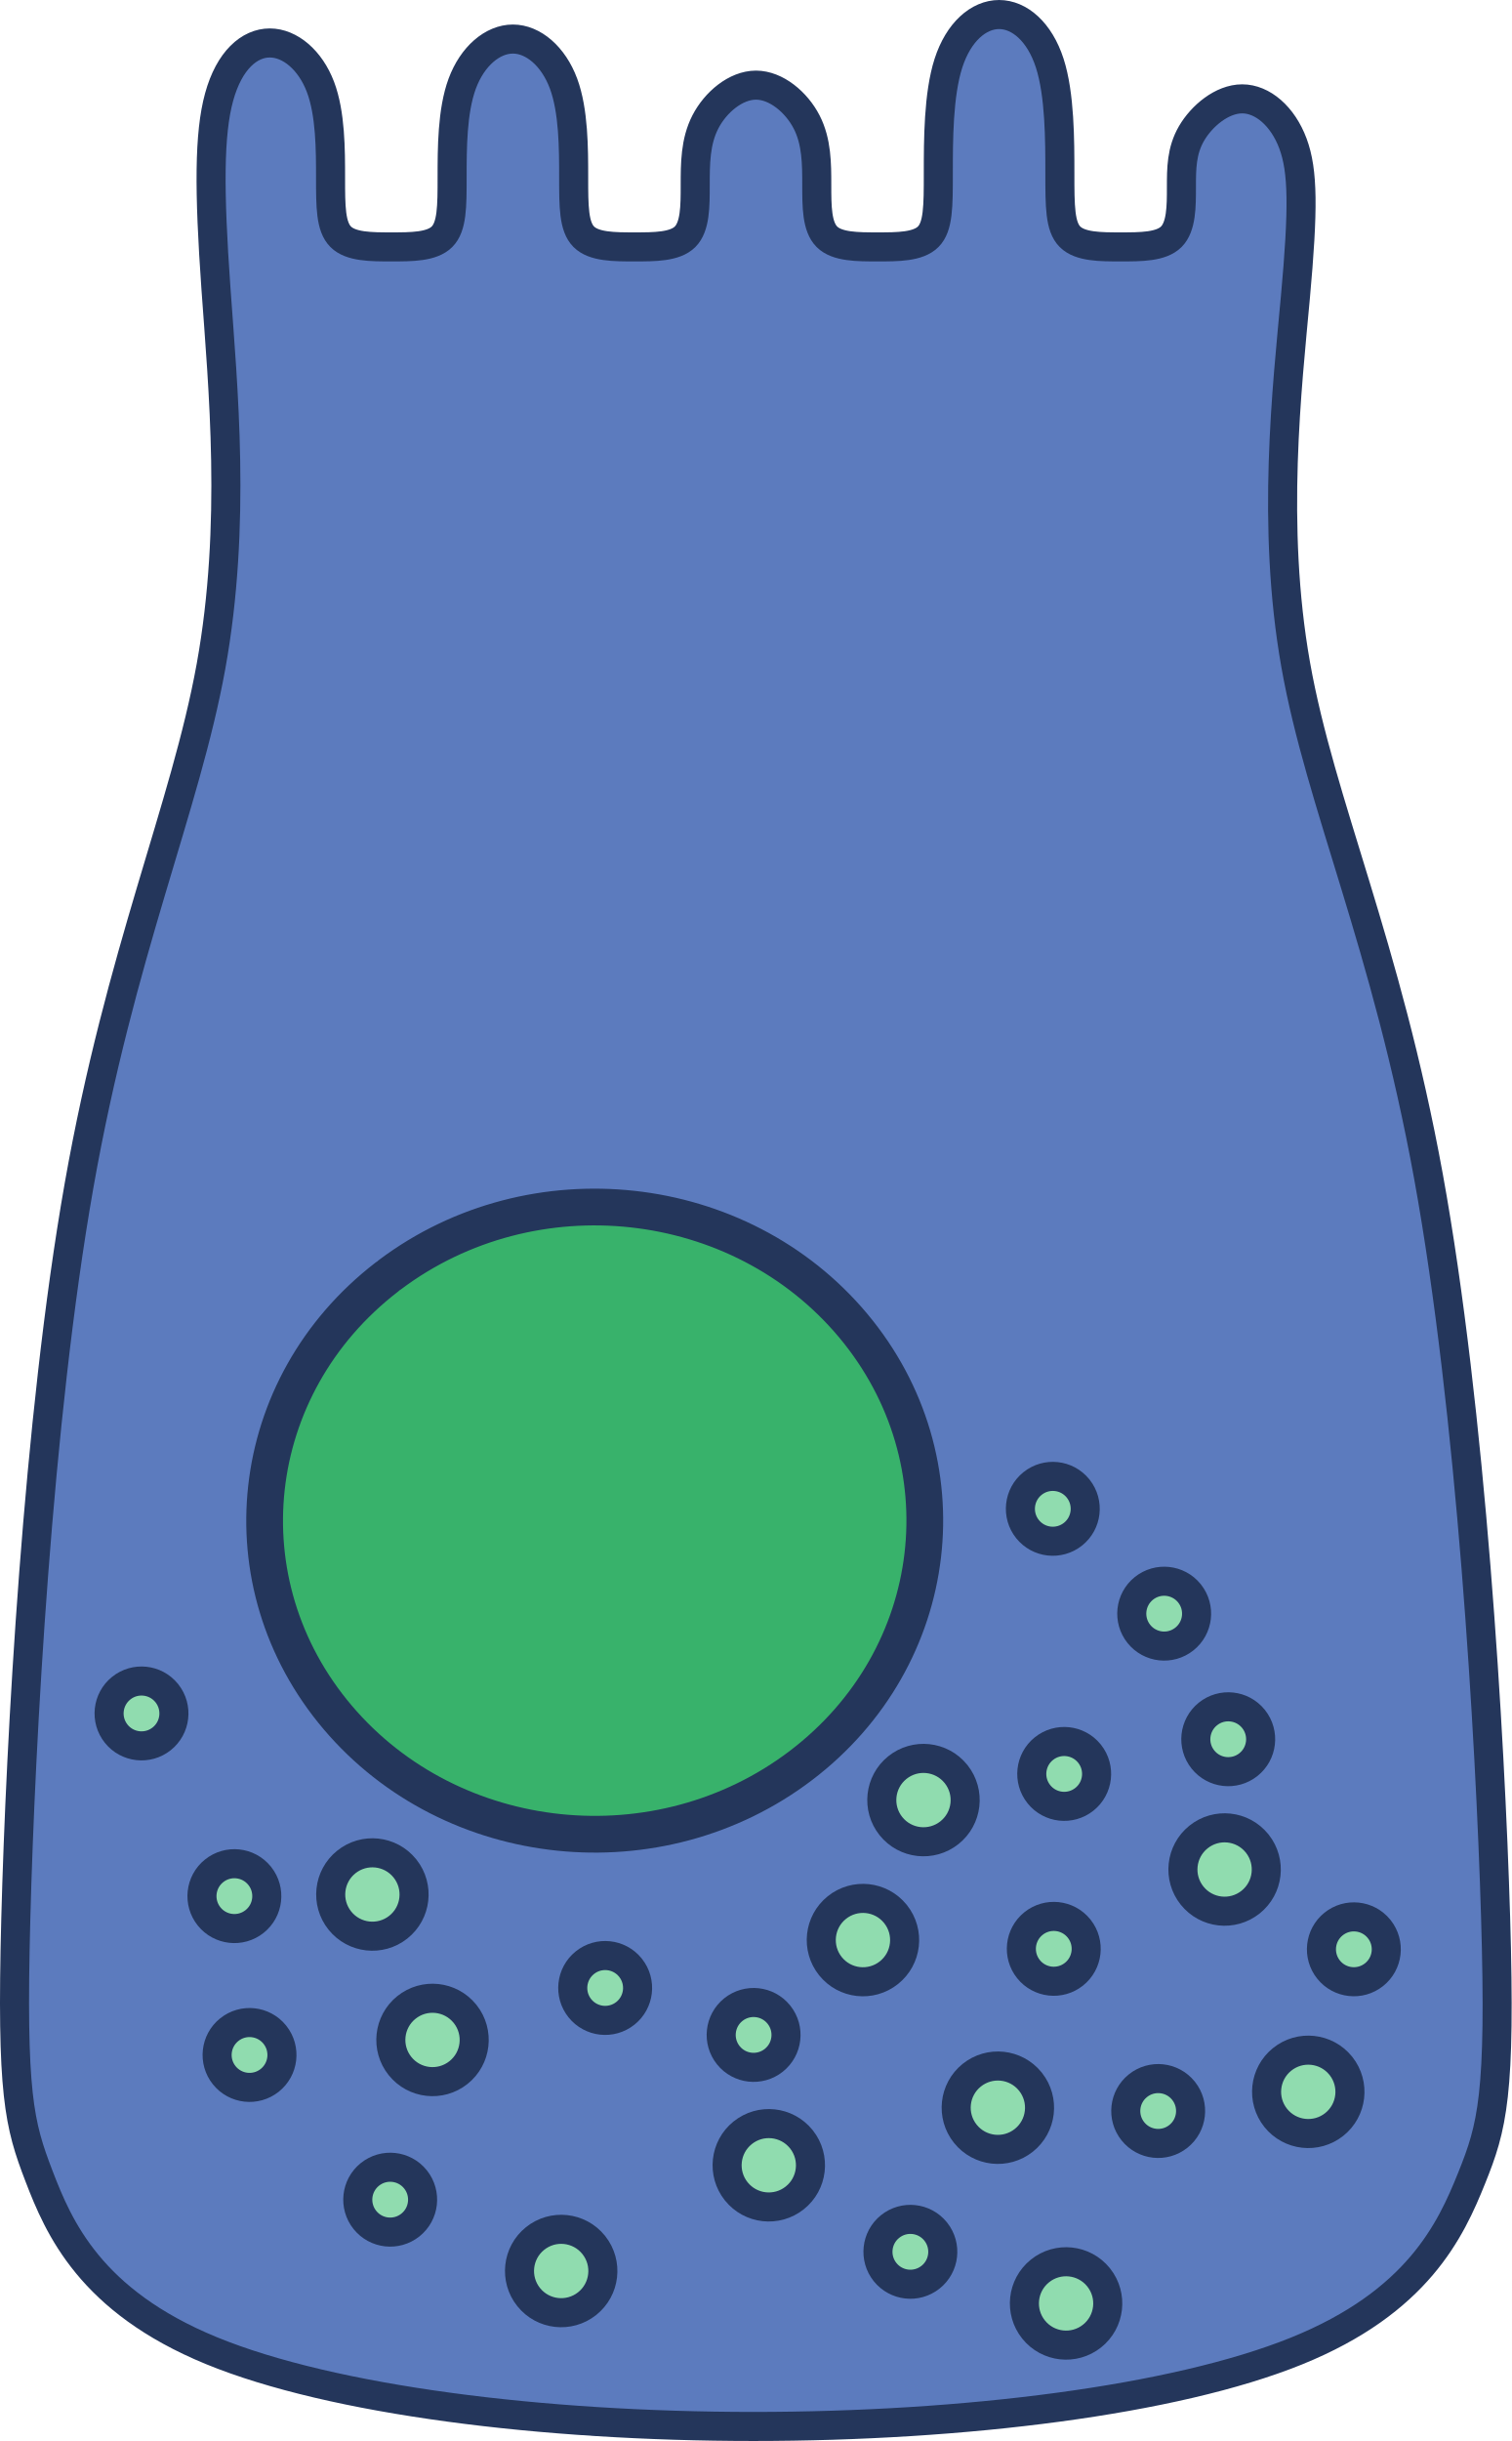
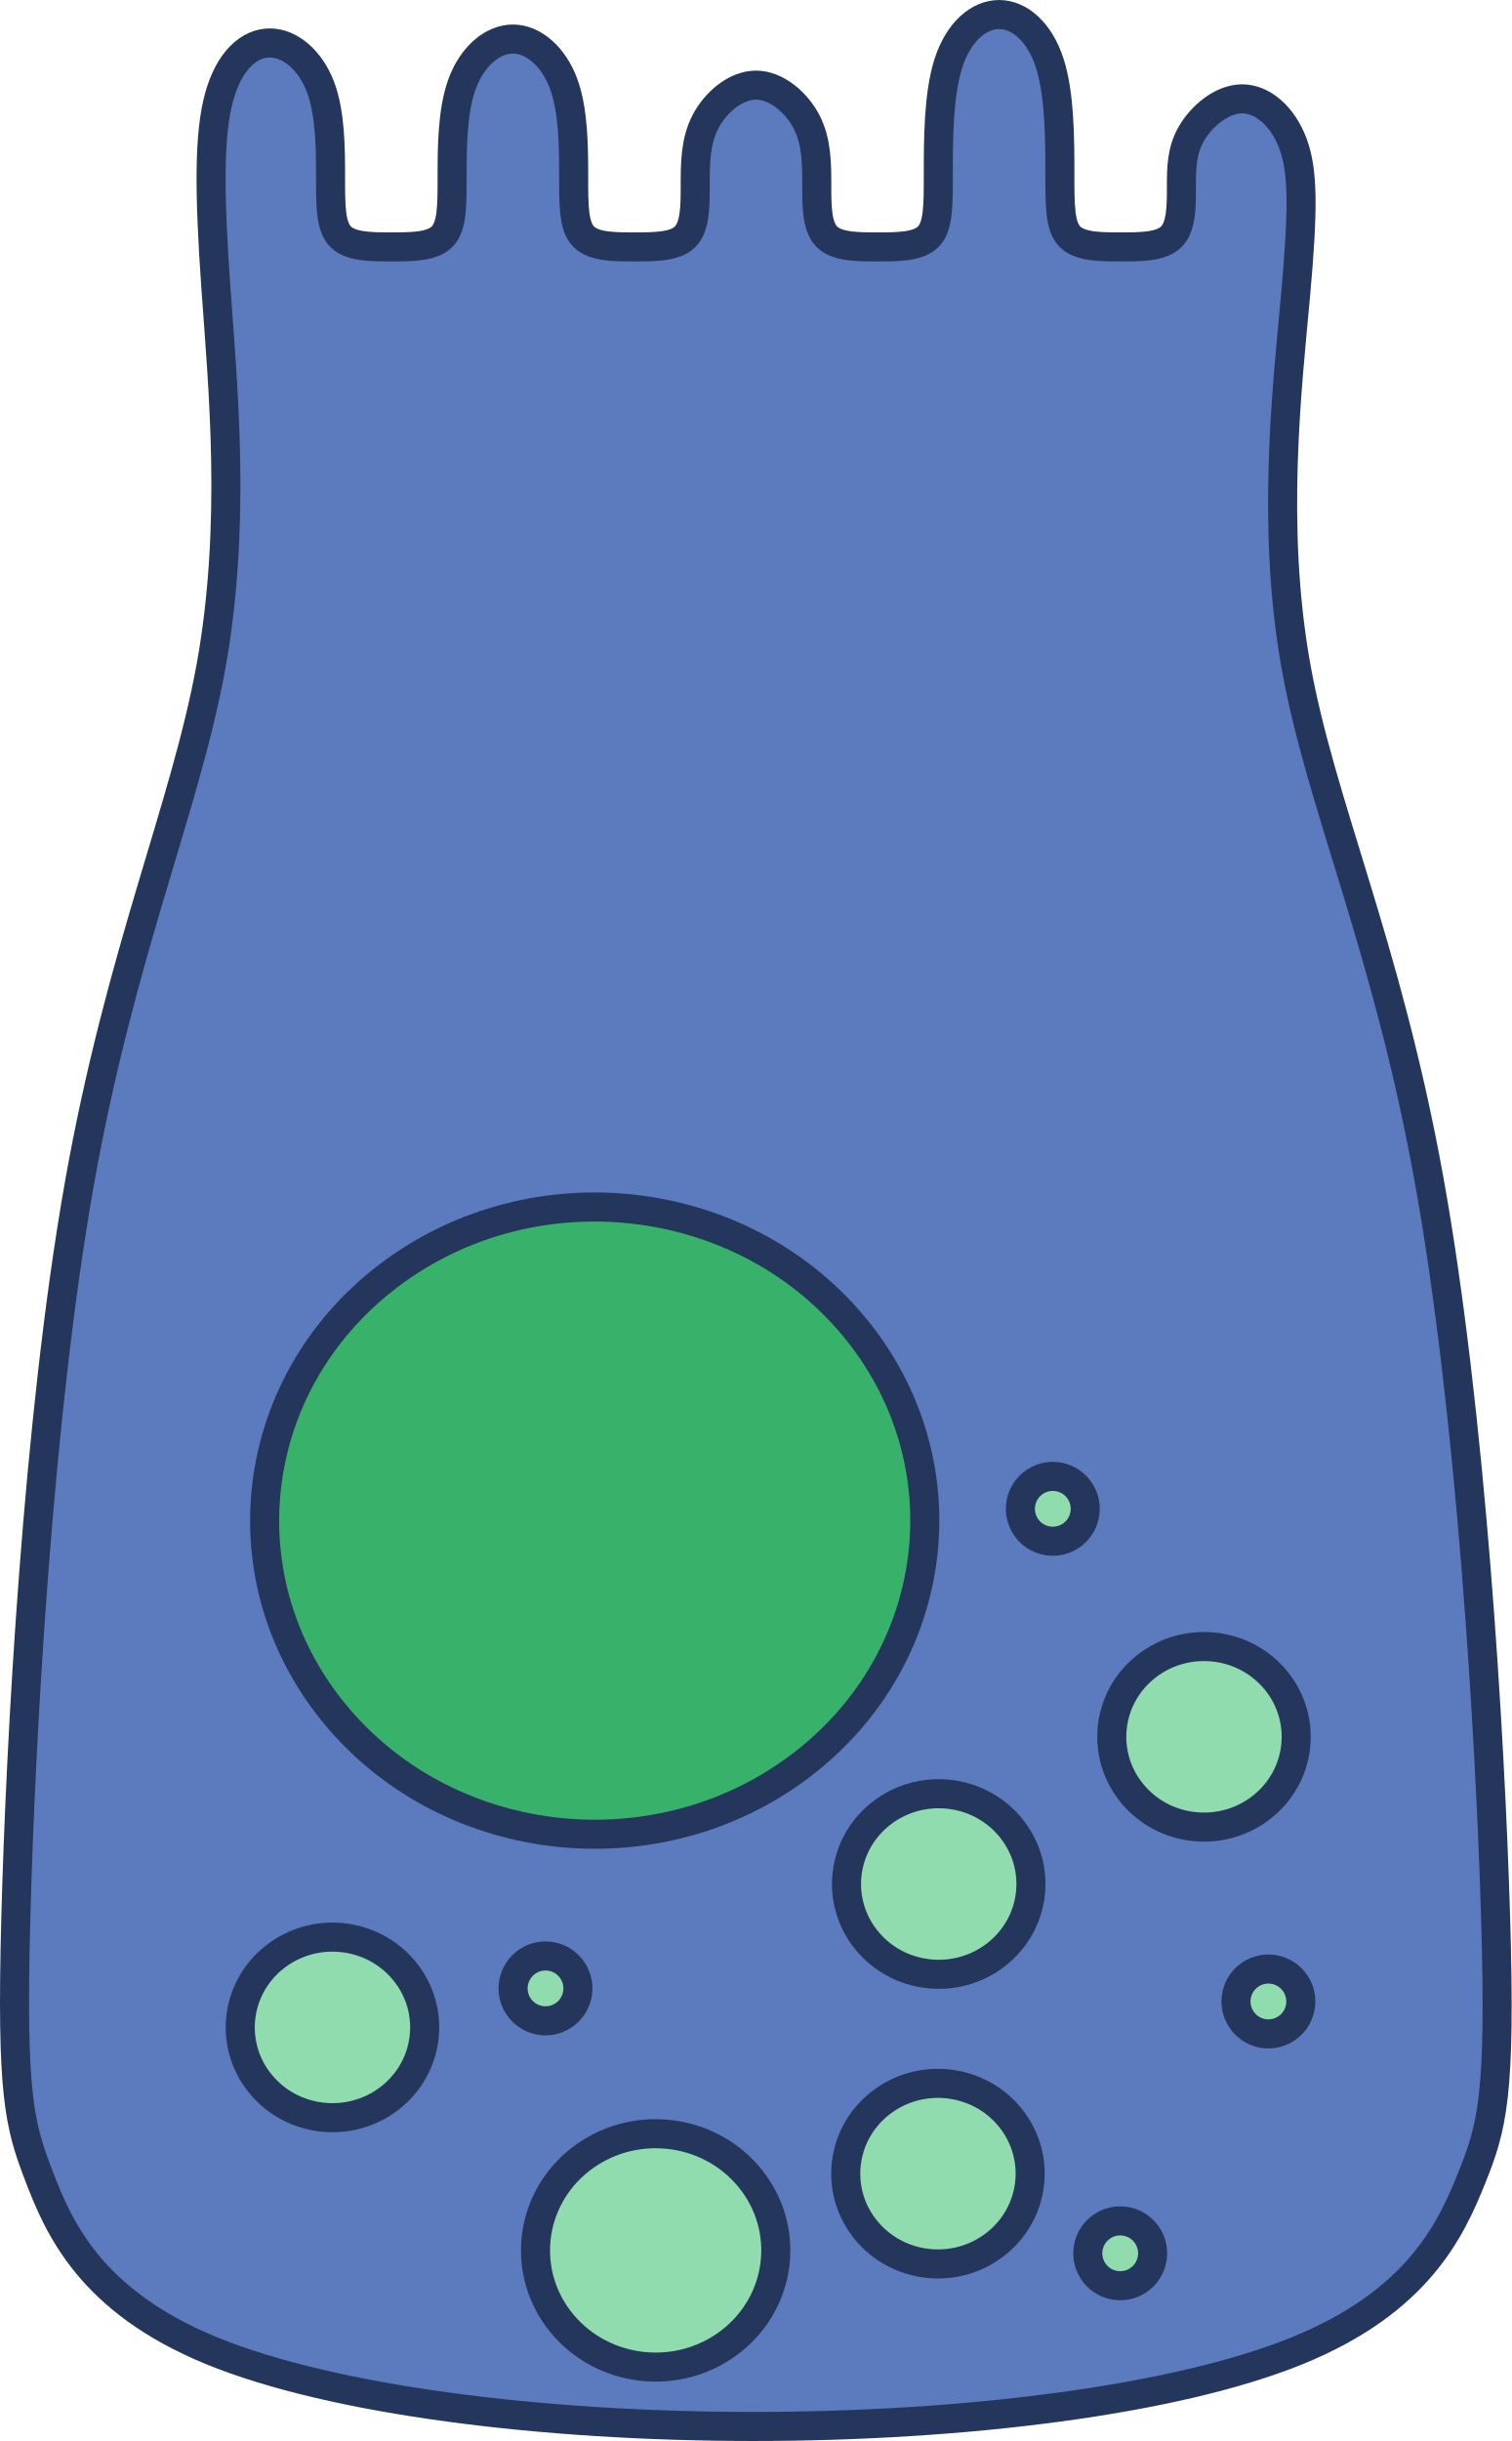
<svg xmlns="http://www.w3.org/2000/svg" width="78.054mm" height="126.002mm" viewBox="0 0 78.054 126.002" version="1.1" id="svg1">
  <defs id="defs1">
    </defs>
-   <g id="layer1" transform="translate(-66.10793,-83.79083)">
-     <g id="g7" transform="translate(-1166.727,-926.8329)">
-       <g id="g134-9-38" style="stroke:#24365b;stroke-width:2.823;stroke-dasharray:none;stroke-opacity:1" transform="matrix(0.531441,0,0,0.531441,1009.363,287.6478)">
-         <path id="path133-8-0" style="font-variation-settings:normal;opacity:1;fill:#5c7bbe;fill-opacity:1;stroke:#24365b;stroke-width:9.56;stroke-linecap:butt;stroke-linejoin:bevel;stroke-miterlimit:4;stroke-dasharray:none;stroke-dashoffset:0;stroke-opacity:1;stop-color:#000000;stop-opacity:1" d="m 1037.497,1161.177 c -2.648,29.147 -8.015,74.968 0.108,120.789 8.123,45.821 29.735,91.642 43.711,168.413 13.975,76.771 20.313,184.493 22.07,243.433 1.758,58.94 -1.065,69.098 -7.892,86.055 -6.828,16.957 -17.66,40.712 -57.72,56.891 -40.059,16.179 -109.345,24.782 -178.631,24.782 -69.286,0 -138.571,-8.603 -178.397,-24.959 -39.826,-16.355 -50.191,-40.463 -56.697,-57.42 -6.506,-16.957 -9.152,-26.762 -7.623,-84.766 1.528,-58.004 7.23,-164.205 20.796,-241.036 13.566,-76.831 34.996,-124.29 43.436,-170.87 8.44,-46.581 3.891,-92.283 1.617,-124.435 -2.275,-32.152 -2.275,-50.753 1.059,-62.876 3.333,-12.123 10,-17.767 16.667,-17.767 6.667,0 13.333,5.644 16.667,14.434 3.333,8.79 3.333,20.724 3.333,30.025 0,9.301 0,15.967 3.333,19.301 3.333,3.333 10,3.333 16.667,3.333 6.667,0 13.333,0 16.667,-3.333 3.333,-3.333 3.333,-10 3.333,-19.515 0,-9.515 0,-21.878 3.333,-30.882 3.333,-9.004 10,-14.648 16.667,-14.648 6.667,0 13.333,5.644 16.667,14.648 3.333,9.004 3.333,21.367 3.333,30.883 0,9.515 0,16.181 3.333,19.515 3.333,3.333 10,3.333 16.667,3.333 6.667,0 13.333,0 16.667,-3.333 3.333,-3.333 3.333,-10 3.333,-16.988 0,-6.988 0,-14.298 3.333,-20.775 3.333,-6.477 10,-12.122 16.667,-12.122 6.667,0 13.333,5.644 16.667,12.122 3.333,6.477 3.333,13.787 3.333,20.775 0,6.988 0,13.655 3.333,16.988 3.333,3.333 10,3.333 16.667,3.333 6.667,0 13.333,0 16.667,-3.333 3.333,-3.333 3.333,-10 3.333,-20.859 0,-10.86 0,-25.911 3.333,-36.259 3.333,-10.348 10,-15.993 16.667,-15.993 6.667,0 13.333,5.644 16.667,15.993 3.333,10.348 3.333,25.4 3.333,36.259 0,10.859 0,17.526 3.333,20.859 3.333,3.333 10,3.333 16.667,3.333 6.667,0 13.333,0 16.667,-3.333 3.333,-3.333 3.333,-10 3.333,-16.236 0,-6.236 0,-12.042 3.333,-17.767 3.333,-5.725 10,-11.369 16.667,-11.369 6.667,0 13.333,5.644 16.703,14.703 3.369,9.058 3.442,21.531 0.794,50.677 z" transform="matrix(0.295245,0,0,0.295245,240.0421,1046.479)" />
-         <path style="fill:#38b26b;fill-opacity:1;fill-rule:evenodd;stroke:#24365b;stroke-width:3.569;stroke-linecap:round;stroke-linejoin:bevel;stroke-dasharray:none;stroke-dashoffset:107.717;stroke-opacity:1" id="path134-8-97" d="m -1484.203,458.407 a 30.46,32.07 0 0 1 -4.945,44.977 30.46,32.07 0 0 1 -42.735,-5.055 30.46,32.07 0 0 1 4.657,-45.011 30.46,32.07 0 0 1 42.766,4.752" transform="rotate(-90)" />
-         <path style="fill:#90dcaf;fill-opacity:1;fill-rule:evenodd;stroke:#24365b;stroke-width:2.823;stroke-linecap:round;stroke-linejoin:bevel;stroke-dasharray:none;stroke-dashoffset:107.717;stroke-opacity:1" id="path141-5-48" d="m 447.218,1558.054 a 3.15,3.15 0 0 1 -0.511,4.418 3.15,3.15 0 0 1 -4.419,-0.496 3.15,3.15 0 0 1 0.482,-4.421 3.15,3.15 0 0 1 4.423,0.467" />
-         <path style="fill:#90dcaf;fill-opacity:1;fill-rule:evenodd;stroke:#24365b;stroke-width:2.823;stroke-linecap:round;stroke-linejoin:bevel;stroke-dasharray:none;stroke-dashoffset:107.717;stroke-opacity:1" id="path141-5-48-2" d="m 526.369,1530.756 a 3.15,3.15 0 0 1 -0.511,4.418 3.15,3.15 0 0 1 -4.419,-0.496 3.15,3.15 0 0 1 0.482,-4.421 3.15,3.15 0 0 1 4.423,0.467" />
-         <path style="fill:#90dcaf;fill-opacity:1;fill-rule:evenodd;stroke:#24365b;stroke-width:2.823;stroke-linecap:round;stroke-linejoin:bevel;stroke-dasharray:none;stroke-dashoffset:107.717;stroke-opacity:1" id="path141-5-48-2-3" d="m 525.357,1547.745 a 3.15,3.15 0 0 1 -0.511,4.418 3.15,3.15 0 0 1 -4.419,-0.496 3.15,3.15 0 0 1 0.482,-4.421 3.15,3.15 0 0 1 4.423,0.467" />
-         <path style="fill:#90dcaf;fill-opacity:1;fill-rule:evenodd;stroke:#24365b;stroke-width:2.823;stroke-linecap:round;stroke-linejoin:bevel;stroke-dasharray:none;stroke-dashoffset:107.717;stroke-opacity:1" id="path141-5-48-2-7" d="m 511.424,1577.173 a 3.15,3.15 0 0 1 -0.511,4.418 3.15,3.15 0 0 1 -4.419,-0.496 3.15,3.15 0 0 1 0.482,-4.421 3.15,3.15 0 0 1 4.423,0.467" />
-         <path style="fill:#90dcaf;fill-opacity:1;fill-rule:evenodd;stroke:#24365b;stroke-width:2.823;stroke-linecap:round;stroke-linejoin:bevel;stroke-dasharray:none;stroke-dashoffset:107.717;stroke-opacity:1" id="path141-5-48-2-0" d="m 535.501,1563.497 a 3.15,3.15 0 0 1 -0.511,4.418 3.15,3.15 0 0 1 -4.419,-0.496 3.15,3.15 0 0 1 0.482,-4.421 3.15,3.15 0 0 1 4.423,0.467" />
-         <path style="fill:#90dcaf;fill-opacity:1;fill-rule:evenodd;stroke:#24365b;stroke-width:2.823;stroke-linecap:round;stroke-linejoin:bevel;stroke-dasharray:none;stroke-dashoffset:107.717;stroke-opacity:1" id="path141-5-48-2-5" d="m 542.307,1527.387 a 3.15,3.15 0 0 1 -0.511,4.418 3.15,3.15 0 0 1 -4.419,-0.496 3.15,3.15 0 0 1 0.482,-4.421 3.15,3.15 0 0 1 4.423,0.467" />
-         <path style="fill:#90dcaf;fill-opacity:1;fill-rule:evenodd;stroke:#24365b;stroke-width:2.823;stroke-linecap:round;stroke-linejoin:bevel;stroke-dasharray:none;stroke-dashoffset:107.717;stroke-opacity:1" id="path141-5-48-2-38" d="m 554.513,1547.791 a 3.15,3.15 0 0 1 -0.511,4.418 3.15,3.15 0 0 1 -4.419,-0.496 3.15,3.15 0 0 1 0.482,-4.421 3.15,3.15 0 0 1 4.423,0.467" />
-         <path style="fill:#90dcaf;fill-opacity:1;fill-rule:evenodd;stroke:#24365b;stroke-width:2.823;stroke-linecap:round;stroke-linejoin:bevel;stroke-dasharray:none;stroke-dashoffset:107.717;stroke-opacity:1" id="path141-5-48-2-76" d="m 496.193,1556.107 a 3.15,3.15 0 0 1 -0.511,4.418 3.15,3.15 0 0 1 -4.419,-0.496 3.15,3.15 0 0 1 0.482,-4.421 3.15,3.15 0 0 1 4.423,0.467" />
-         <path style="fill:#90dcaf;fill-opacity:1;fill-rule:evenodd;stroke:#24365b;stroke-width:2.823;stroke-linecap:round;stroke-linejoin:bevel;stroke-dasharray:none;stroke-dashoffset:107.717;stroke-opacity:1" id="path141-5-48-2-04" d="m 525.263,1505.006 a 3.15,3.15 0 0 1 -0.511,4.418 3.15,3.15 0 0 1 -4.419,-0.496 3.15,3.15 0 0 1 0.482,-4.421 3.15,3.15 0 0 1 4.423,0.467" />
-         <path style="fill:#90dcaf;fill-opacity:1;fill-rule:evenodd;stroke:#24365b;stroke-width:2.823;stroke-linecap:round;stroke-linejoin:bevel;stroke-dasharray:none;stroke-dashoffset:107.717;stroke-opacity:1" id="path141-5-48-2-99" d="m 436.722,1524.882 a 3.15,3.15 0 0 1 -0.511,4.418 3.15,3.15 0 0 1 -4.419,-0.496 3.15,3.15 0 0 1 0.482,-4.421 3.15,3.15 0 0 1 4.423,0.467" />
-         <path style="fill:#90dcaf;fill-opacity:1;fill-rule:evenodd;stroke:#24365b;stroke-width:2.823;stroke-linecap:round;stroke-linejoin:bevel;stroke-dasharray:none;stroke-dashoffset:107.717;stroke-opacity:1" id="path141-5-48-2-761" d="m 445.746,1542.626 a 3.15,3.15 0 0 1 -0.511,4.418 3.15,3.15 0 0 1 -4.419,-0.496 3.15,3.15 0 0 1 0.482,-4.421 3.15,3.15 0 0 1 4.423,0.467" />
-         <path style="fill:#90dcaf;fill-opacity:1;fill-rule:evenodd;stroke:#24365b;stroke-width:2.823;stroke-linecap:round;stroke-linejoin:bevel;stroke-dasharray:none;stroke-dashoffset:107.717;stroke-opacity:1" id="path141-5-48-2-9" d="m 536.084,1515.189 a 3.15,3.15 0 0 1 -0.511,4.418 3.15,3.15 0 0 1 -4.419,-0.496 3.15,3.15 0 0 1 0.482,-4.421 3.15,3.15 0 0 1 4.423,0.467" />
-         <path style="fill:#90dcaf;fill-opacity:1;fill-rule:evenodd;stroke:#24365b;stroke-width:2.823;stroke-linecap:round;stroke-linejoin:bevel;stroke-dasharray:none;stroke-dashoffset:107.717;stroke-opacity:1" id="path141-5-48-2-6" d="m 481.771,1551.546 a 3.15,3.15 0 0 1 -0.511,4.418 3.15,3.15 0 0 1 -4.419,-0.496 3.15,3.15 0 0 1 0.482,-4.421 3.15,3.15 0 0 1 4.423,0.467" />
-         <path style="fill:#90dcaf;fill-opacity:1;fill-rule:evenodd;stroke:#24365b;stroke-width:2.823;stroke-linecap:round;stroke-linejoin:bevel;stroke-dasharray:none;stroke-dashoffset:107.717;stroke-opacity:1" id="path139-2-7" d="m 507.523,1546.337 a 4.05,4.05 0 0 1 -0.657,5.68 4.05,4.05 0 0 1 -5.682,-0.638 4.05,4.05 0 0 1 0.619,-5.684 4.05,4.05 0 0 1 5.686,0.6" />
-         <path style="fill:#90dcaf;fill-opacity:1;fill-rule:evenodd;stroke:#24365b;stroke-width:2.823;stroke-linecap:round;stroke-linejoin:bevel;stroke-dasharray:none;stroke-dashoffset:107.717;stroke-opacity:1" id="path139-2-6" d="m 520.631,1562.618 a 4.05,4.05 0 0 1 -0.657,5.68 4.05,4.05 0 0 1 -5.682,-0.638 4.05,4.05 0 0 1 0.619,-5.684 4.05,4.05 0 0 1 5.686,0.6" />
-         <path style="fill:#90dcaf;fill-opacity:1;fill-rule:evenodd;stroke:#24365b;stroke-width:2.823;stroke-linecap:round;stroke-linejoin:bevel;stroke-dasharray:none;stroke-dashoffset:107.717;stroke-opacity:1" id="path139-2-9" d="m 542.661,1539.483 a 4.05,4.05 0 0 1 -0.657,5.68 4.05,4.05 0 0 1 -5.682,-0.638 4.05,4.05 0 0 1 0.619,-5.684 4.05,4.05 0 0 1 5.686,0.6" />
-         <path style="fill:#90dcaf;fill-opacity:1;fill-rule:evenodd;stroke:#24365b;stroke-width:2.823;stroke-linecap:round;stroke-linejoin:bevel;stroke-dasharray:none;stroke-dashoffset:107.717;stroke-opacity:1" id="path139-2-1" d="m 478.204,1578.48 a 4.05,4.05 0 0 1 -0.657,5.68 4.05,4.05 0 0 1 -5.682,-0.638 4.05,4.05 0 0 1 0.619,-5.684 4.05,4.05 0 0 1 5.686,0.6" />
-         <path style="fill:#90dcaf;fill-opacity:1;fill-rule:evenodd;stroke:#24365b;stroke-width:2.823;stroke-linecap:round;stroke-linejoin:bevel;stroke-dasharray:none;stroke-dashoffset:107.717;stroke-opacity:1" id="path139-2-8" d="m 465.703,1556.037 a 4.05,4.05 0 0 1 -0.657,5.68 4.05,4.05 0 0 1 -5.682,-0.638 4.05,4.05 0 0 1 0.619,-5.684 4.05,4.05 0 0 1 5.686,0.6" />
-         <path style="fill:#90dcaf;fill-opacity:1;fill-rule:evenodd;stroke:#24365b;stroke-width:2.823;stroke-linecap:round;stroke-linejoin:bevel;stroke-dasharray:none;stroke-dashoffset:107.717;stroke-opacity:1" id="path139-2-8-0" d="m 459.861,1541.91 a 4.05,4.05 0 0 1 -0.657,5.68 4.05,4.05 0 0 1 -5.682,-0.638 4.05,4.05 0 0 1 0.619,-5.684 4.05,4.05 0 0 1 5.686,0.6" />
-         <path style="fill:#90dcaf;fill-opacity:1;fill-rule:evenodd;stroke:#24365b;stroke-width:2.823;stroke-linecap:round;stroke-linejoin:bevel;stroke-dasharray:none;stroke-dashoffset:107.717;stroke-opacity:1" id="path139-2-8-6" d="m 513.404,1532.739 a 4.05,4.05 0 0 1 -0.657,5.68 4.05,4.05 0 0 1 -5.682,-0.638 4.05,4.05 0 0 1 0.619,-5.684 4.05,4.05 0 0 1 5.686,0.6" />
-         <path style="fill:#90dcaf;fill-opacity:1;fill-rule:evenodd;stroke:#24365b;stroke-width:2.823;stroke-linecap:round;stroke-linejoin:bevel;stroke-dasharray:none;stroke-dashoffset:107.717;stroke-opacity:1" id="path139-2-8-2" d="m 527.259,1581.63 a 4.05,4.05 0 0 1 -0.657,5.68 4.05,4.05 0 0 1 -5.682,-0.638 4.05,4.05 0 0 1 0.619,-5.684 4.05,4.05 0 0 1 5.686,0.6" />
-         <path style="fill:#90dcaf;fill-opacity:1;fill-rule:evenodd;stroke:#24365b;stroke-width:2.823;stroke-linecap:round;stroke-linejoin:bevel;stroke-dasharray:none;stroke-dashoffset:107.717;stroke-opacity:1" id="path139-2-2" d="m 498.375,1568.211 a 4.05,4.05 0 0 1 -0.657,5.68 4.05,4.05 0 0 1 -5.682,-0.638 4.05,4.05 0 0 1 0.619,-5.684 4.05,4.05 0 0 1 5.686,0.6" />
-         <path style="fill:#90dcaf;fill-opacity:1;fill-rule:evenodd;stroke:#24365b;stroke-width:2.823;stroke-linecap:round;stroke-linejoin:bevel;stroke-dasharray:none;stroke-dashoffset:107.717;stroke-opacity:1" id="path139-2-4" d="m 550.79,1561.078 a 4.05,4.05 0 0 1 -0.657,5.68 4.05,4.05 0 0 1 -5.682,-0.638 4.05,4.05 0 0 1 0.619,-5.684 4.05,4.05 0 0 1 5.686,0.6" />
-         <path style="fill:#90dcaf;fill-opacity:1;fill-rule:evenodd;stroke:#24365b;stroke-width:2.823;stroke-linecap:round;stroke-linejoin:bevel;stroke-dasharray:none;stroke-dashoffset:107.717;stroke-opacity:1" id="path141-5-48-2-08" d="m 460.884,1572.109 a 3.15,3.15 0 0 1 -0.511,4.418 3.15,3.15 0 0 1 -4.419,-0.496 3.15,3.15 0 0 1 0.482,-4.421 3.15,3.15 0 0 1 4.423,0.467" />
-       </g>
+   <g id="layer1" transform="translate(-72.49583,-83.60833)">
+     <g id="g134-9-38" style="stroke:#24365b;stroke-width:2.823;stroke-dasharray:none;stroke-opacity:1" transform="matrix(0.531441,0,0,0.531441,-150.9762,-639.3676)">
+       <path id="path133-8-0" style="font-variation-settings:normal;opacity:1;fill:#5c7bbe;fill-opacity:1;stroke:#24365b;stroke-width:9.56;stroke-linecap:butt;stroke-linejoin:bevel;stroke-miterlimit:4;stroke-dasharray:none;stroke-dashoffset:0;stroke-opacity:1;stop-color:#000000;stop-opacity:1" d="m 1037.497,1161.177 c -2.648,29.147 -8.015,74.968 0.108,120.789 8.123,45.821 29.735,91.642 43.711,168.413 13.975,76.771 20.313,184.493 22.07,243.433 1.758,58.94 -1.065,69.098 -7.892,86.055 -6.828,16.957 -17.66,40.712 -57.72,56.891 -40.059,16.179 -109.345,24.782 -178.631,24.782 -69.286,0 -138.571,-8.603 -178.397,-24.959 -39.826,-16.355 -50.191,-40.463 -56.697,-57.42 -6.506,-16.957 -9.152,-26.762 -7.623,-84.766 1.528,-58.004 7.23,-164.205 20.796,-241.036 13.566,-76.831 34.996,-124.29 43.436,-170.87 8.44,-46.581 3.891,-92.283 1.617,-124.435 -2.275,-32.152 -2.275,-50.753 1.059,-62.876 3.333,-12.123 10,-17.767 16.667,-17.767 6.667,0 13.333,5.644 16.667,14.434 3.333,8.79 3.333,20.724 3.333,30.025 0,9.301 0,15.967 3.333,19.301 3.333,3.333 10,3.333 16.667,3.333 6.667,0 13.333,0 16.667,-3.333 3.333,-3.333 3.333,-10 3.333,-19.515 0,-9.515 0,-21.878 3.333,-30.882 3.333,-9.004 10,-14.648 16.667,-14.648 6.667,0 13.333,5.644 16.667,14.648 3.333,9.004 3.333,21.367 3.333,30.883 0,9.515 0,16.181 3.333,19.515 3.333,3.333 10,3.333 16.667,3.333 6.667,0 13.333,0 16.667,-3.333 3.333,-3.333 3.333,-10 3.333,-16.988 0,-6.988 0,-14.298 3.333,-20.775 3.333,-6.477 10,-12.122 16.667,-12.122 6.667,0 13.333,5.644 16.667,12.122 3.333,6.477 3.333,13.787 3.333,20.775 0,6.988 0,13.655 3.333,16.988 3.333,3.333 10,3.333 16.667,3.333 6.667,0 13.333,0 16.667,-3.333 3.333,-3.333 3.333,-10 3.333,-20.859 0,-10.86 0,-25.911 3.333,-36.259 3.333,-10.348 10,-15.993 16.667,-15.993 6.667,0 13.333,5.644 16.667,15.993 3.333,10.348 3.333,25.4 3.333,36.259 0,10.859 0,17.526 3.333,20.859 3.333,3.333 10,3.333 16.667,3.333 6.667,0 13.333,0 16.667,-3.333 3.333,-3.333 3.333,-10 3.333,-16.236 0,-6.236 0,-12.042 3.333,-17.767 3.333,-5.725 10,-11.369 16.667,-11.369 6.667,0 13.333,5.644 16.703,14.703 3.369,9.058 3.442,21.531 0.794,50.677 z" transform="matrix(0.295245,0,0,0.295245,240.0421,1046.479)" />
+       <path style="fill:#38b26b;fill-opacity:1;fill-rule:evenodd;stroke:#24365b;stroke-width:2.823;stroke-linecap:round;stroke-linejoin:bevel;stroke-dasharray:none;stroke-dashoffset:107.717;stroke-opacity:1" id="path134-8-97" d="m -1484.203,458.407 a 30.46,32.07 0 0 1 -4.945,44.977 30.46,32.07 0 0 1 -42.735,-5.055 30.46,32.07 0 0 1 4.657,-45.011 30.46,32.07 0 0 1 42.766,4.752" transform="rotate(-90)" />
+       <path style="fill:#90dcaf;fill-opacity:1;fill-rule:evenodd;stroke:#24365b;stroke-width:2.823;stroke-linecap:round;stroke-linejoin:bevel;stroke-dasharray:none;stroke-dashoffset:107.717;stroke-opacity:1" id="path141-5-48-2-04" d="m 525.263,1505.006 a 3.15,3.15 0 0 1 -0.511,4.418 3.15,3.15 0 0 1 -4.419,-0.496 3.15,3.15 0 0 1 0.482,-4.421 3.15,3.15 0 0 1 4.423,0.467" />
+       <path style="fill:#90dcaf;fill-opacity:1;fill-rule:evenodd;stroke:#24365b;stroke-width:2.823;stroke-linecap:round;stroke-linejoin:bevel;stroke-dasharray:none;stroke-dashoffset:107.717;stroke-opacity:1" id="path141-5-48-2-04-3" d="m 475.974,1551.588 a 3.15,3.15 0 0 1 -0.511,4.418 3.15,3.15 0 0 1 -4.419,-0.496 3.15,3.15 0 0 1 0.482,-4.421 3.15,3.15 0 0 1 4.423,0.467" />
+       <path style="fill:#90dcaf;fill-opacity:1;fill-rule:evenodd;stroke:#24365b;stroke-width:2.823;stroke-linecap:round;stroke-linejoin:bevel;stroke-dasharray:none;stroke-dashoffset:107.717;stroke-opacity:1" id="path141-5-48-2-04-1" d="m 546.21,1552.857 a 3.15,3.15 0 0 1 -0.511,4.418 3.15,3.15 0 0 1 -4.419,-0.496 3.15,3.15 0 0 1 0.482,-4.421 3.15,3.15 0 0 1 4.423,0.467" />
+       <path style="fill:#90dcaf;fill-opacity:1;fill-rule:evenodd;stroke:#24365b;stroke-width:2.823;stroke-linecap:round;stroke-linejoin:bevel;stroke-dasharray:none;stroke-dashoffset:107.717;stroke-opacity:1" id="path141-5-48-2-04-4" d="m 531.811,1577.318 a 3.15,3.15 0 0 1 -0.511,4.418 3.15,3.15 0 0 1 -4.419,-0.496 3.15,3.15 0 0 1 0.482,-4.421 3.15,3.15 0 0 1 4.423,0.467" />
+       <path style="fill:#90dcaf;fill-opacity:1;fill-rule:evenodd;stroke:#24365b;stroke-width:2.823;stroke-linecap:round;stroke-linejoin:bevel;stroke-dasharray:none;stroke-dashoffset:107.717;stroke-opacity:1" id="path139-2-7" d="m 459.835,1551.894 a 8.959,8.769 0 0 1 -1.454,12.299 8.959,8.769 0 0 1 -12.57,-1.382 8.959,8.769 0 0 1 1.37,-12.308 8.959,8.769 0 0 1 12.579,1.299" />
+       <path style="fill:#90dcaf;fill-opacity:1;fill-rule:evenodd;stroke:#24365b;stroke-width:2.823;stroke-linecap:round;stroke-linejoin:bevel;stroke-dasharray:none;stroke-dashoffset:107.717;stroke-opacity:1" id="path139-2-7-9" d="m 544.51,1523.669 a 8.959,8.769 0 0 1 -1.454,12.299 8.959,8.769 0 0 1 -12.57,-1.382 8.959,8.769 0 0 1 1.37,-12.308 8.959,8.769 0 0 1 12.579,1.299" />
+       <path style="fill:#90dcaf;fill-opacity:1;fill-rule:evenodd;stroke:#24365b;stroke-width:2.823;stroke-linecap:round;stroke-linejoin:bevel;stroke-dasharray:none;stroke-dashoffset:107.717;stroke-opacity:1" id="path139-2-7-4" d="m 518.663,1566.099 a 8.959,8.769 0 0 1 -1.454,12.299 8.959,8.769 0 0 1 -12.57,-1.382 8.959,8.769 0 0 1 1.37,-12.308 8.959,8.769 0 0 1 12.579,1.299" />
+       <path style="fill:#90dcaf;fill-opacity:1;fill-rule:evenodd;stroke:#24365b;stroke-width:2.823;stroke-linecap:round;stroke-linejoin:bevel;stroke-dasharray:none;stroke-dashoffset:107.717;stroke-opacity:1" id="path139-2-7-4-3" d="m 493.365,1571.965 a 11.673,11.334 0 0 1 -1.895,15.895 11.673,11.334 0 0 1 -16.378,-1.786 11.673,11.334 0 0 1 1.785,-15.907 11.673,11.334 0 0 1 16.39,1.679" />
+       <path style="fill:#90dcaf;fill-opacity:1;fill-rule:evenodd;stroke:#24365b;stroke-width:2.823;stroke-linecap:round;stroke-linejoin:bevel;stroke-dasharray:none;stroke-dashoffset:107.717;stroke-opacity:1" id="path139-2-7-6" d="m 518.738,1537.966 a 8.959,8.769 0 0 1 -1.454,12.299 8.959,8.769 0 0 1 -12.57,-1.382 8.959,8.769 0 0 1 1.37,-12.308 8.959,8.769 0 0 1 12.579,1.299" />
    </g>
  </g>
</svg>
